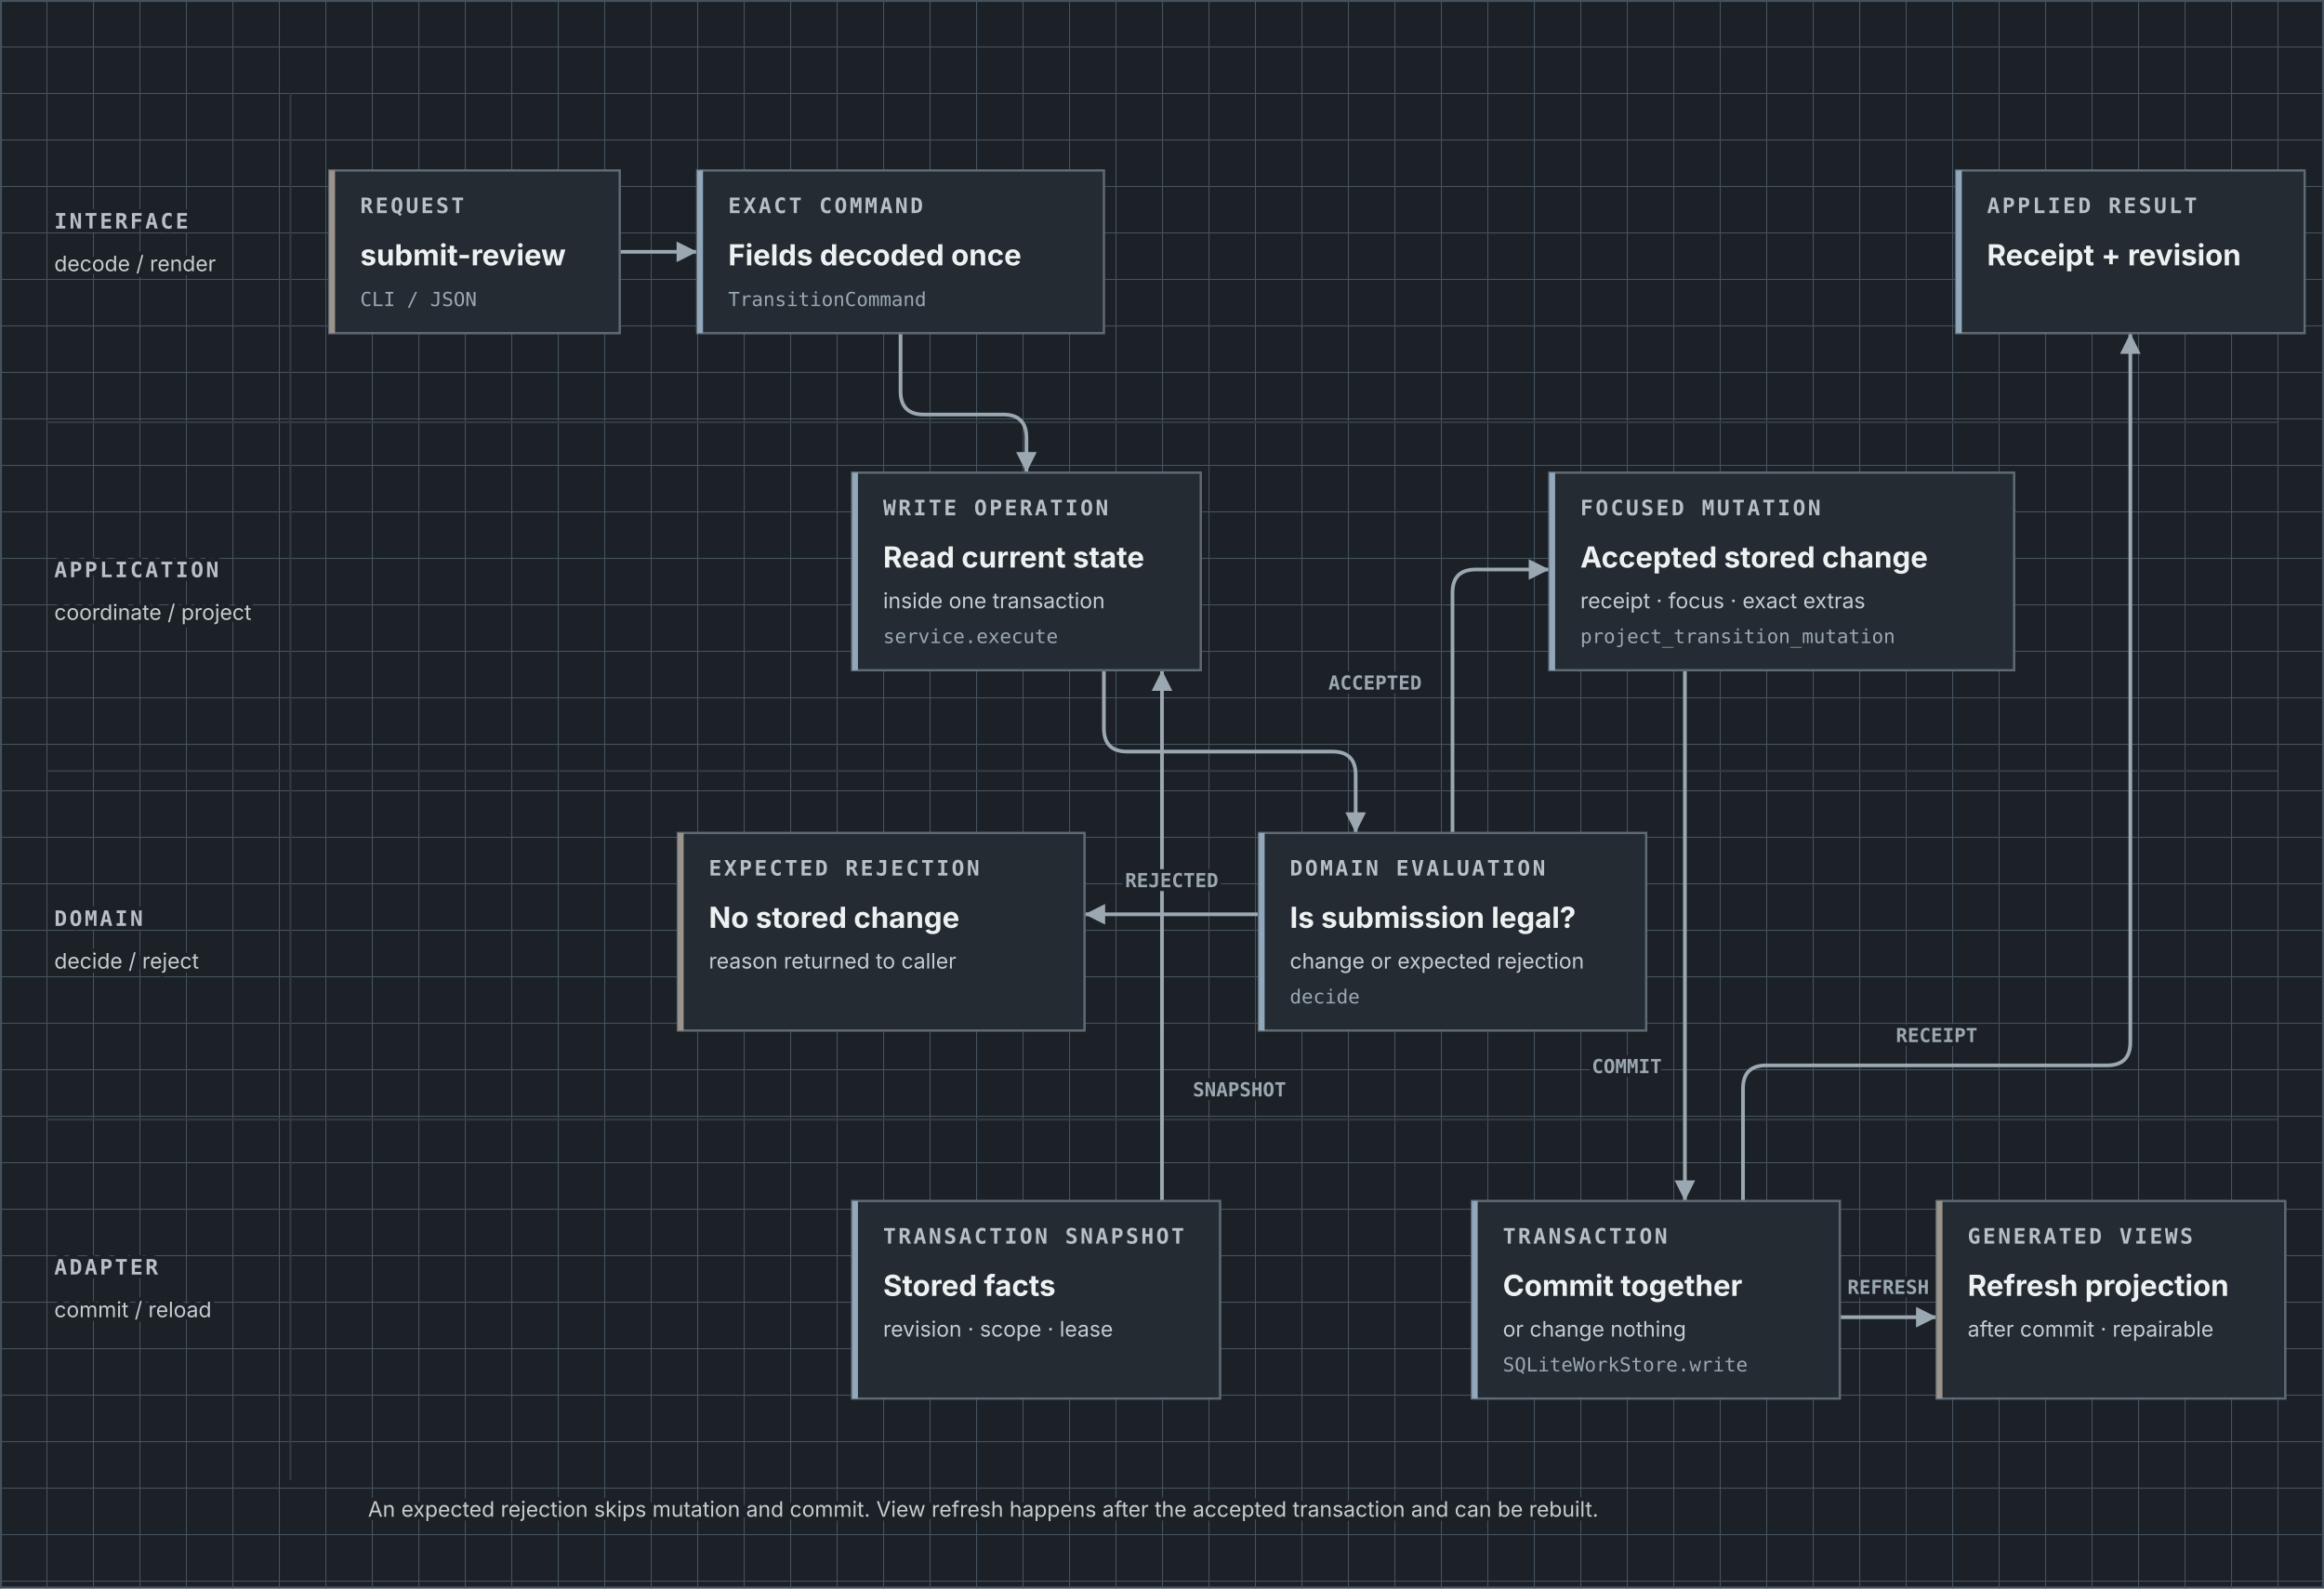
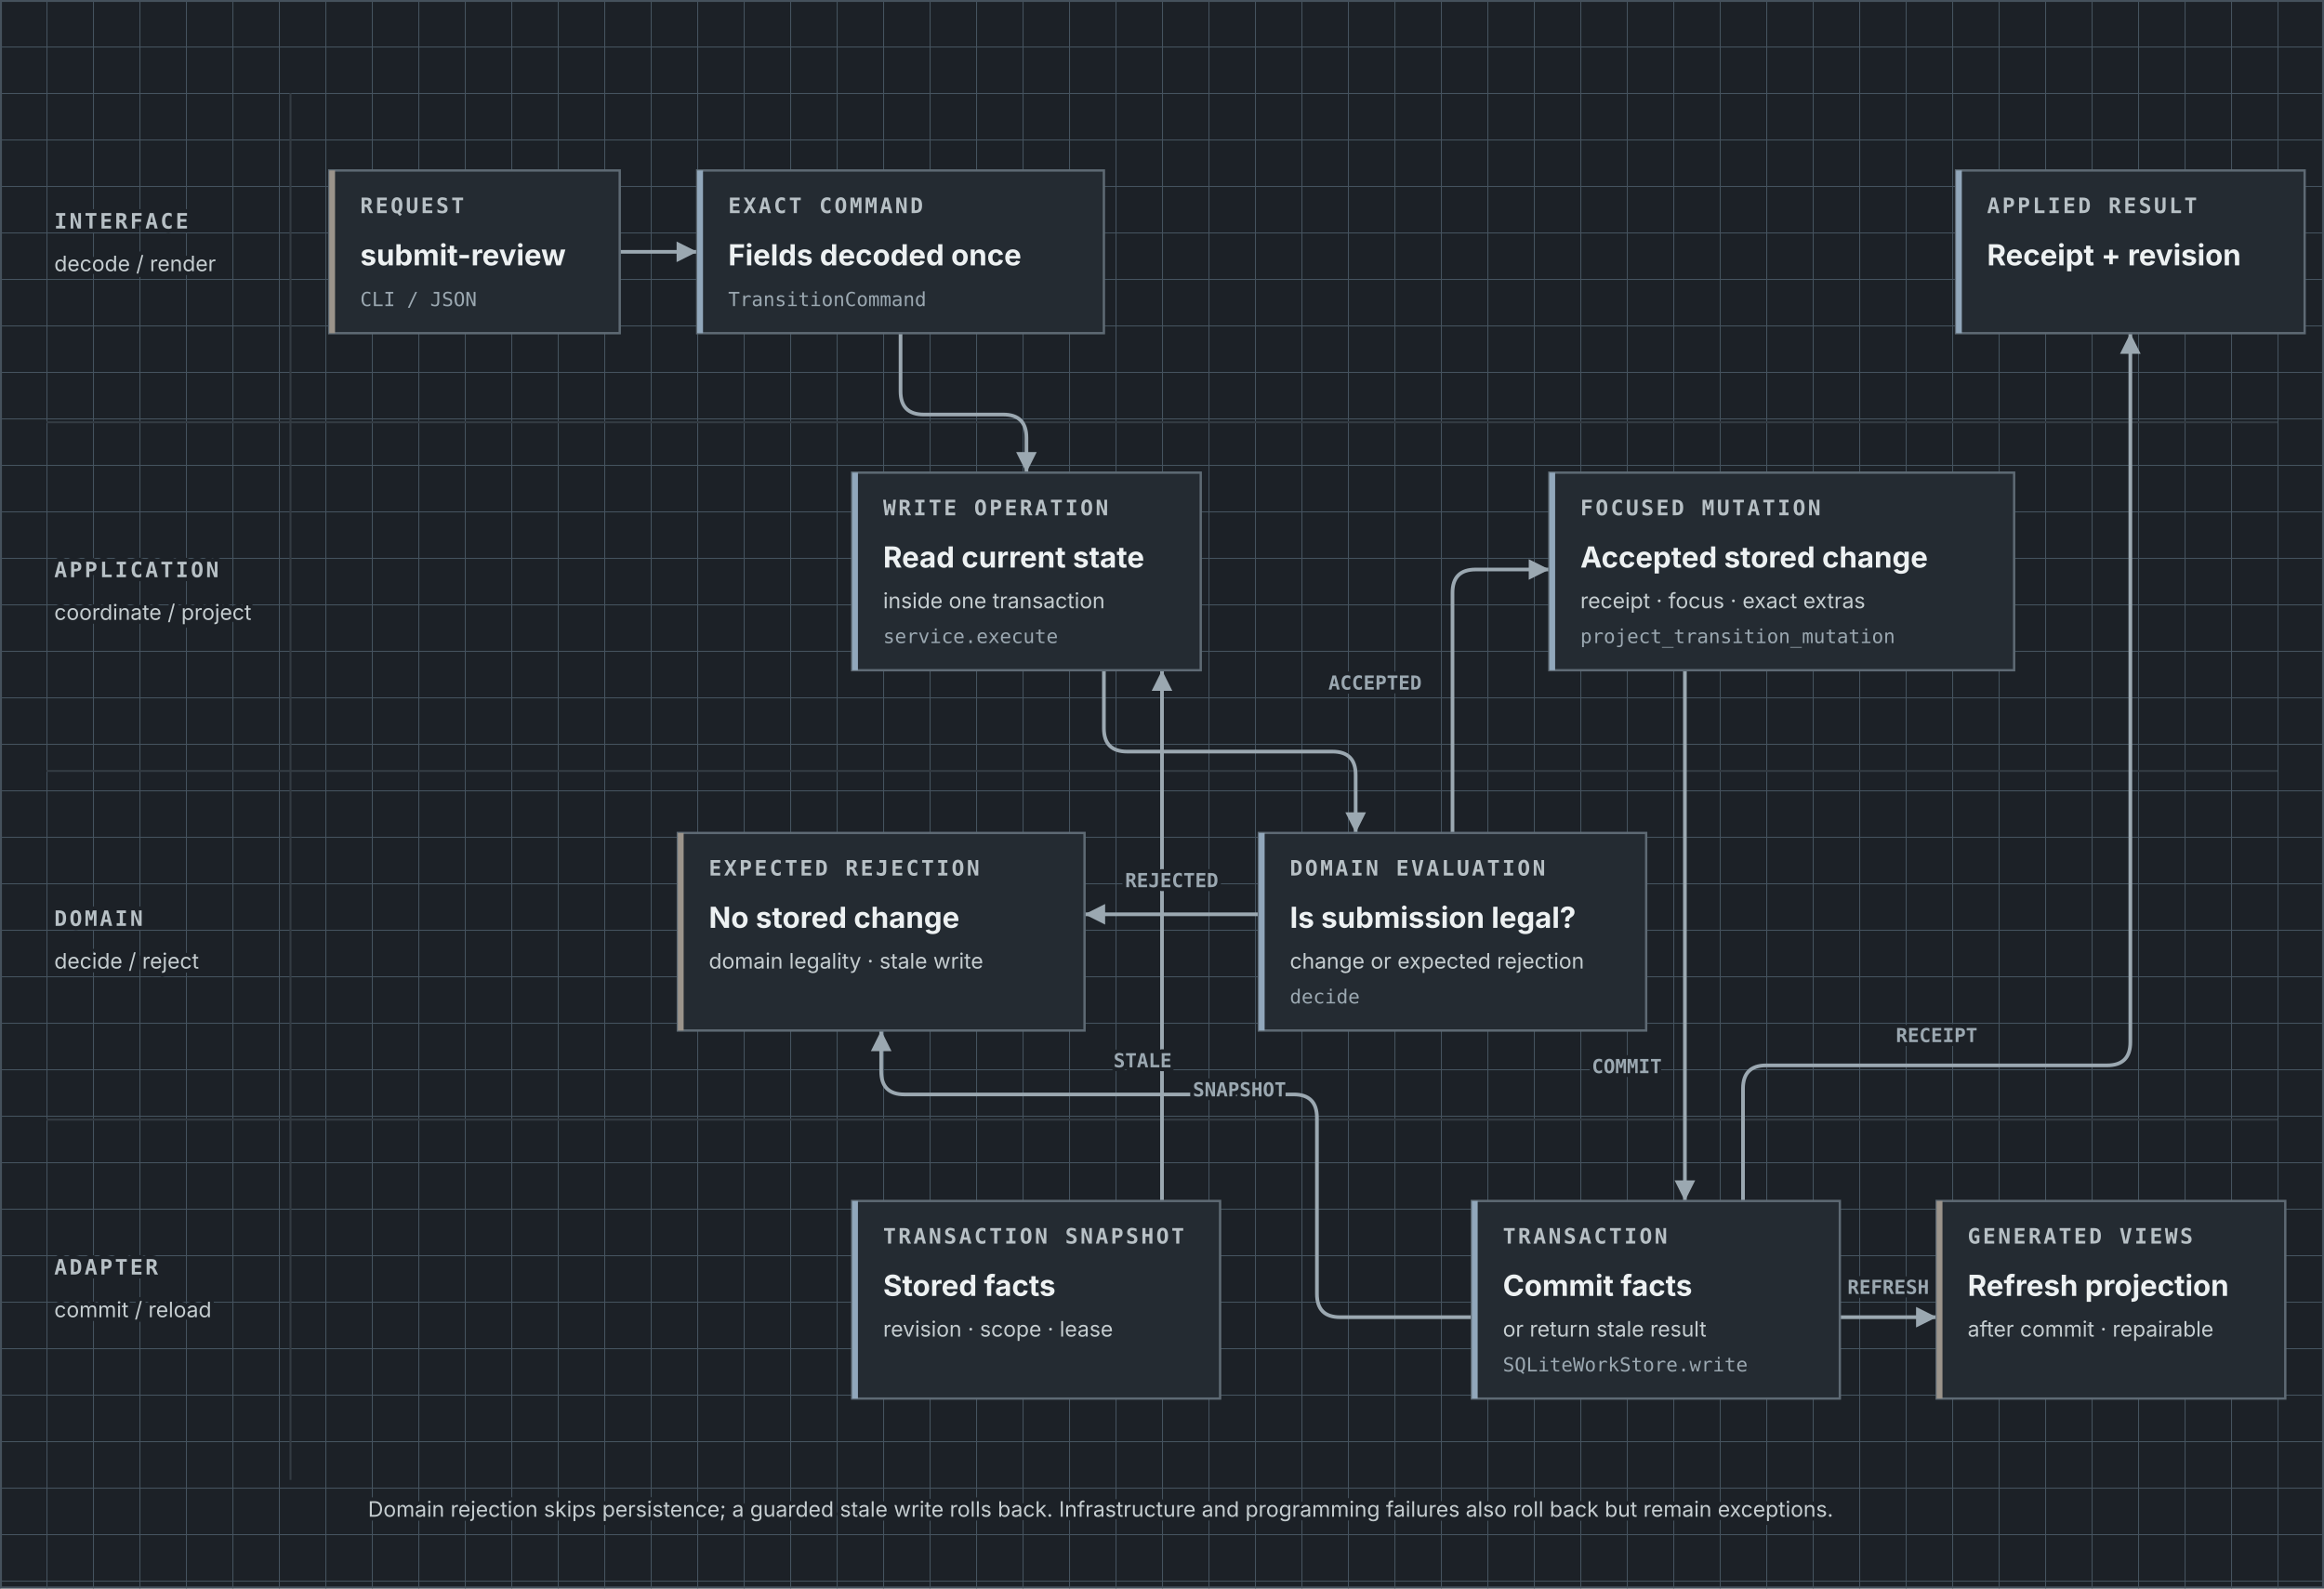
<svg xmlns="http://www.w3.org/2000/svg" role="img" aria-labelledby="title description" viewBox="0 0 1200 820">
  <defs>
    <pattern id="grid" width="24" height="24" patternUnits="userSpaceOnUse">
      <path d="M24 0H0V24" fill="none" stroke="#45535f" stroke-width="1" />
    </pattern>
    <marker id="arrow" viewBox="0 0 10 10" refX="9" refY="5" markerWidth="7" markerHeight="7" orient="auto">
      <path d="M1 1L9 5L1 9Z" fill="#9ba8b1" />
    </marker>
    <style>
      text { font-family: ui-sans-serif, system-ui, -apple-system, BlinkMacSystemFont, "Segoe UI", sans-serif; fill: #edf1f2; }
      .section-label, .box-label, .box-meta, .connector-label, .note-meta { font-family: ui-monospace, SFMono-Regular, Menlo, monospace; }
      .section-label, .box-label { font-size: 11px; font-weight: 700; letter-spacing: 0.11em; fill: #b7c0c5; }
      .section-subtitle { font-size: 11px; fill: #c5cdd0; }
      .guide { stroke: #333b42; stroke-width: 1; }
      .connector { fill: none; stroke: #9ba8b1; stroke-width: 1.9; stroke-linecap: round; }
      .connector-label { font-size: 10px; font-weight: 700; fill: #9ba8b1; }
      .box { fill: #242b32; stroke: #5e6a74; stroke-width: 1.2; }
      .box-title { font-size: 15px; font-weight: 700; }
      .box-body { font-size: 11px; fill: #c5cdd0; }
      .box-meta { font-size: 10px; fill: #9ba8b1; }
      .note { fill: #c5cdd0; }
      .note-meta { font-weight: 700; letter-spacing: 0.08em; fill: #b7c0c5; }
      .canvas-text { paint-order: stroke fill; stroke: #1c2127; stroke-width: 4px; stroke-linejoin: round; }
    </style>
  </defs>
  <rect width="1200" height="820" fill="#1c2127" />
  <rect width="1200" height="820" fill="url(#grid)" />
  <rect x="0.5" y="0.5" width="1199" height="819" fill="none" stroke="#45515c" />
  <line x1="150" y1="48" x2="150" y2="764" class="guide" />
  <line x1="24" y1="218" x2="1176" y2="218" class="guide" />
  <line x1="24" y1="398" x2="1176" y2="398" class="guide" />
  <line x1="24" y1="578" x2="1176" y2="578" class="guide" />
  <path d="M320 130L360 130" class="connector" marker-end="url(#arrow)" />
  <path d="M465 172L465 202Q465 214 477 214L518 214Q530 214 530 226L530 244" class="connector" marker-end="url(#arrow)" />
  <path d="M600 620L600 346" class="connector" marker-end="url(#arrow)" />
  <path d="M570 346L570 376Q570 388 582 388L688 388Q700 388 700 400L700 430" class="connector" marker-end="url(#arrow)" />
  <path d="M650 472L560 472" class="connector" marker-end="url(#arrow)" />
  <path d="M750 430L750 306Q750 294 762 294L800 294" class="connector" marker-end="url(#arrow)" />
  <path d="M870 346L870 620" class="connector" marker-end="url(#arrow)" />
+   <path d="M760 680L692 680Q680 680 680 668L680 577Q680 565 668 565L467 565Q455 565 455 553L455 532" class="connector" marker-end="url(#arrow)" />
  <path d="M900 620L900 562Q900 550 912 550L1088 550Q1100 550 1100 538L1100 172" class="connector" marker-end="url(#arrow)" />
  <path d="M950 680L1000 680" class="connector" marker-end="url(#arrow)" />
  <rect x="170" y="88" width="150" height="84" class="box" />
  <rect x="170" y="88" width="3" height="84" fill="#9b948b" />
  <rect x="360" y="88" width="210" height="84" class="box" />
  <rect x="360" y="88" width="3" height="84" fill="#91a7bb" />
  <rect x="1010" y="88" width="180" height="84" class="box" />
  <rect x="1010" y="88" width="3" height="84" fill="#91a7bb" />
  <rect x="440" y="244" width="180" height="102" class="box" />
  <rect x="440" y="244" width="3" height="102" fill="#91a7bb" />
  <rect x="800" y="244" width="240" height="102" class="box" />
  <rect x="800" y="244" width="3" height="102" fill="#91a7bb" />
  <rect x="350" y="430" width="210" height="102" class="box" />
  <rect x="350" y="430" width="3" height="102" fill="#9b948b" />
  <rect x="650" y="430" width="200" height="102" class="box" />
  <rect x="650" y="430" width="3" height="102" fill="#91a7bb" />
  <rect x="440" y="620" width="190" height="102" class="box" />
  <rect x="440" y="620" width="3" height="102" fill="#91a7bb" />
  <rect x="760" y="620" width="190" height="102" class="box" />
  <rect x="760" y="620" width="3" height="102" fill="#91a7bb" />
  <rect x="1000" y="620" width="180" height="102" class="box" />
  <rect x="1000" y="620" width="3" height="102" fill="#9b948b" />
  <text x="28" y="118" class="section-label canvas-text">INTERFACE</text>
  <text x="28" y="140" class="section-subtitle canvas-text">decode / render</text>
  <text x="28" y="298" class="section-label canvas-text">APPLICATION</text>
  <text x="28" y="320" class="section-subtitle canvas-text">coordinate / project</text>
  <text x="28" y="478" class="section-label canvas-text">DOMAIN</text>
  <text x="28" y="500" class="section-subtitle canvas-text">decide / reject</text>
  <text x="28" y="658" class="section-label canvas-text">ADAPTER</text>
  <text x="28" y="680" class="section-subtitle canvas-text">commit / reload</text>
  <text x="640" y="566" text-anchor="middle" class="connector-label canvas-text">SNAPSHOT</text>
  <text x="605" y="458" text-anchor="middle" class="connector-label canvas-text">REJECTED</text>
  <text x="710" y="356" text-anchor="middle" class="connector-label canvas-text">ACCEPTED</text>
  <text x="840" y="554" text-anchor="middle" class="connector-label canvas-text">COMMIT</text>
+   <text x="590" y="551" text-anchor="middle" class="connector-label canvas-text">STALE</text>
  <text x="1000" y="538" text-anchor="middle" class="connector-label canvas-text">RECEIPT</text>
  <text x="975" y="668" text-anchor="middle" class="connector-label canvas-text">REFRESH</text>
  <text x="186" y="110" class="box-label">REQUEST</text>
  <text x="186" y="137" class="box-title">submit-review</text>
  <text x="186" y="158" class="box-meta">CLI / JSON</text>
  <text x="376" y="110" class="box-label">EXACT COMMAND</text>
  <text x="376" y="137" class="box-title">Fields decoded once</text>
  <text x="376" y="158" class="box-meta">TransitionCommand</text>
  <text x="1026" y="110" class="box-label">APPLIED RESULT</text>
  <text x="1026" y="137" class="box-title">Receipt + revision</text>
  <text x="456" y="266" class="box-label">WRITE OPERATION</text>
  <text x="456" y="293" class="box-title">Read current state</text>
  <text x="456" y="314" class="box-body">inside one transaction</text>
  <text x="456" y="332" class="box-meta">service.execute</text>
  <text x="816" y="266" class="box-label">FOCUSED MUTATION</text>
  <text x="816" y="293" class="box-title">Accepted stored change</text>
  <text x="816" y="314" class="box-body">receipt · focus · exact extras</text>
  <text x="816" y="332" class="box-meta">project_transition_mutation</text>
  <text x="366" y="452" class="box-label">EXPECTED REJECTION</text>
  <text x="366" y="479" class="box-title">No stored change</text>
-   <text x="366" y="500" class="box-body">reason returned to caller</text>
+   <text x="366" y="500" class="box-body">domain legality · stale write</text>
  <text x="666" y="452" class="box-label">DOMAIN EVALUATION</text>
  <text x="666" y="479" class="box-title">Is submission legal?</text>
  <text x="666" y="500" class="box-body">change or expected rejection</text>
  <text x="666" y="518" class="box-meta">decide</text>
  <text x="456" y="642" class="box-label">TRANSACTION SNAPSHOT</text>
  <text x="456" y="669" class="box-title">Stored facts</text>
  <text x="456" y="690" class="box-body">revision · scope · lease</text>
  <text x="776" y="642" class="box-label">TRANSACTION</text>
-   <text x="776" y="669" class="box-title">Commit together</text>
-   <text x="776" y="690" class="box-body">or change nothing</text>
+   <text x="776" y="669" class="box-title">Commit facts</text>
+   <text x="776" y="690" class="box-body">or return stale result</text>
  <text x="776" y="708" class="box-meta">SQLiteWorkStore.write</text>
  <text x="1016" y="642" class="box-label">GENERATED VIEWS</text>
  <text x="1016" y="669" class="box-title">Refresh projection</text>
  <text x="1016" y="690" class="box-body">after commit · repairable</text>
-   <text x="190" y="783" text-anchor="start" font-size="11" class="note canvas-text">An expected rejection skips mutation and commit. View refresh happens after the accepted transaction and can be rebuilt.</text>
+   <text x="190" y="783" text-anchor="start" font-size="11" class="note canvas-text">Domain rejection skips persistence; a guarded stale write rolls back. Infrastructure and programming failures also roll back but remain exceptions.</text>
</svg>
